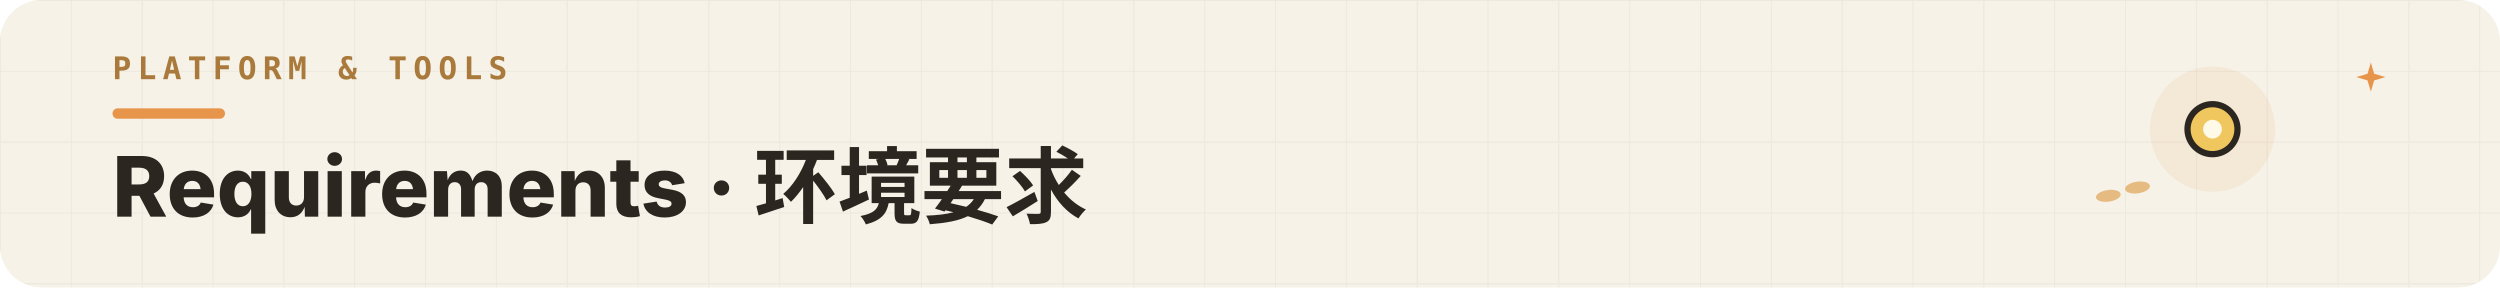
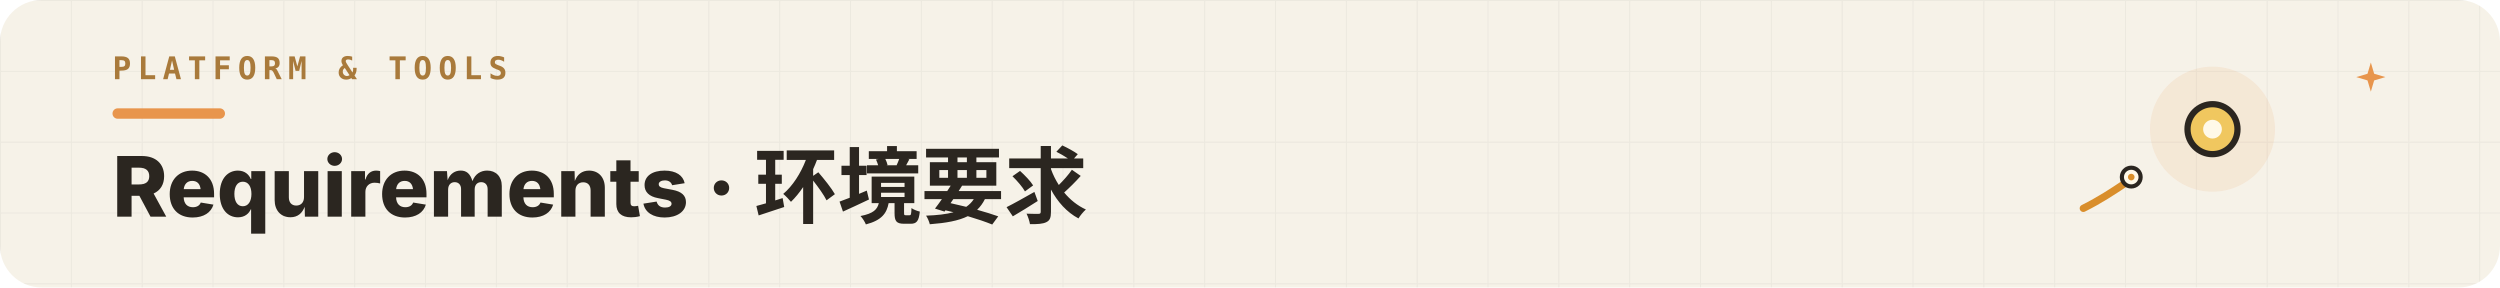
<svg xmlns="http://www.w3.org/2000/svg" width="1200" height="138" viewBox="0 0 1200 138" role="img" aria-label="Requirements · 环境要求">
  <defs>
    <pattern id="g" width="34" height="34" patternUnits="userSpaceOnUse">
      <path d="M34 0H0V34" fill="none" stroke="#2B2620" stroke-opacity="0.045" />
    </pattern>
  </defs>
  <rect width="1200" height="138" rx="20" fill="#F6F2E8" />
  <rect width="1200" height="138" rx="20" fill="url(#g)" />
  <text x="54" y="38" font-family="ui-monospace, 'SF Mono', Menlo, monospace" font-size="15" font-weight="700" letter-spacing="3" fill="#A97A3B">PLATFORM &amp; TOOLS</text>
  <rect x="54" y="52" width="54" height="5" rx="2.5" fill="#E8954C" />
  <text x="54" y="104" font-family="-apple-system, BlinkMacSystemFont, 'Segoe UI', 'PingFang SC', sans-serif" font-size="40" font-weight="800" fill="#2B2620">Requirements · 环境要求</text>
  <circle cx="1062" cy="62" r="30" fill="#E8954C" opacity="0.12" />
  <circle cx="1062" cy="62" r="12" fill="#F0C75F" stroke="#2B2620" stroke-width="3" />
  <circle cx="1062" cy="62" r="4.5" fill="#FFF9E8" />
-   <ellipse cx="1012" cy="94" rx="6" ry="2.8" fill="#D98E2B" opacity="0.55" transform="rotate(-8 1012 94)" />
-   <ellipse cx="1026" cy="90" rx="6" ry="2.8" fill="#D98E2B" opacity="0.55" transform="rotate(-8 1026 90)" />
+   <path d="M1000 100 C 1008 96 1014 92 1020 88" fill="none" stroke="#D98E2B" stroke-width="3.5" stroke-linecap="round" />
+   <circle cx="1023" cy="85" r="4.5" fill="#FFF9E8" stroke="#2B2620" stroke-width="2" />
+   <circle cx="1023" cy="85" r="1.6" fill="#D98E2B" />
  <path d="M1138 30 L1139.6 35.4 L1145 37 L1139.6 38.6 L1138 44 L1136.4 38.6 L1131 37 L1136.4 35.4 Z" fill="#E8954C" />
</svg>
